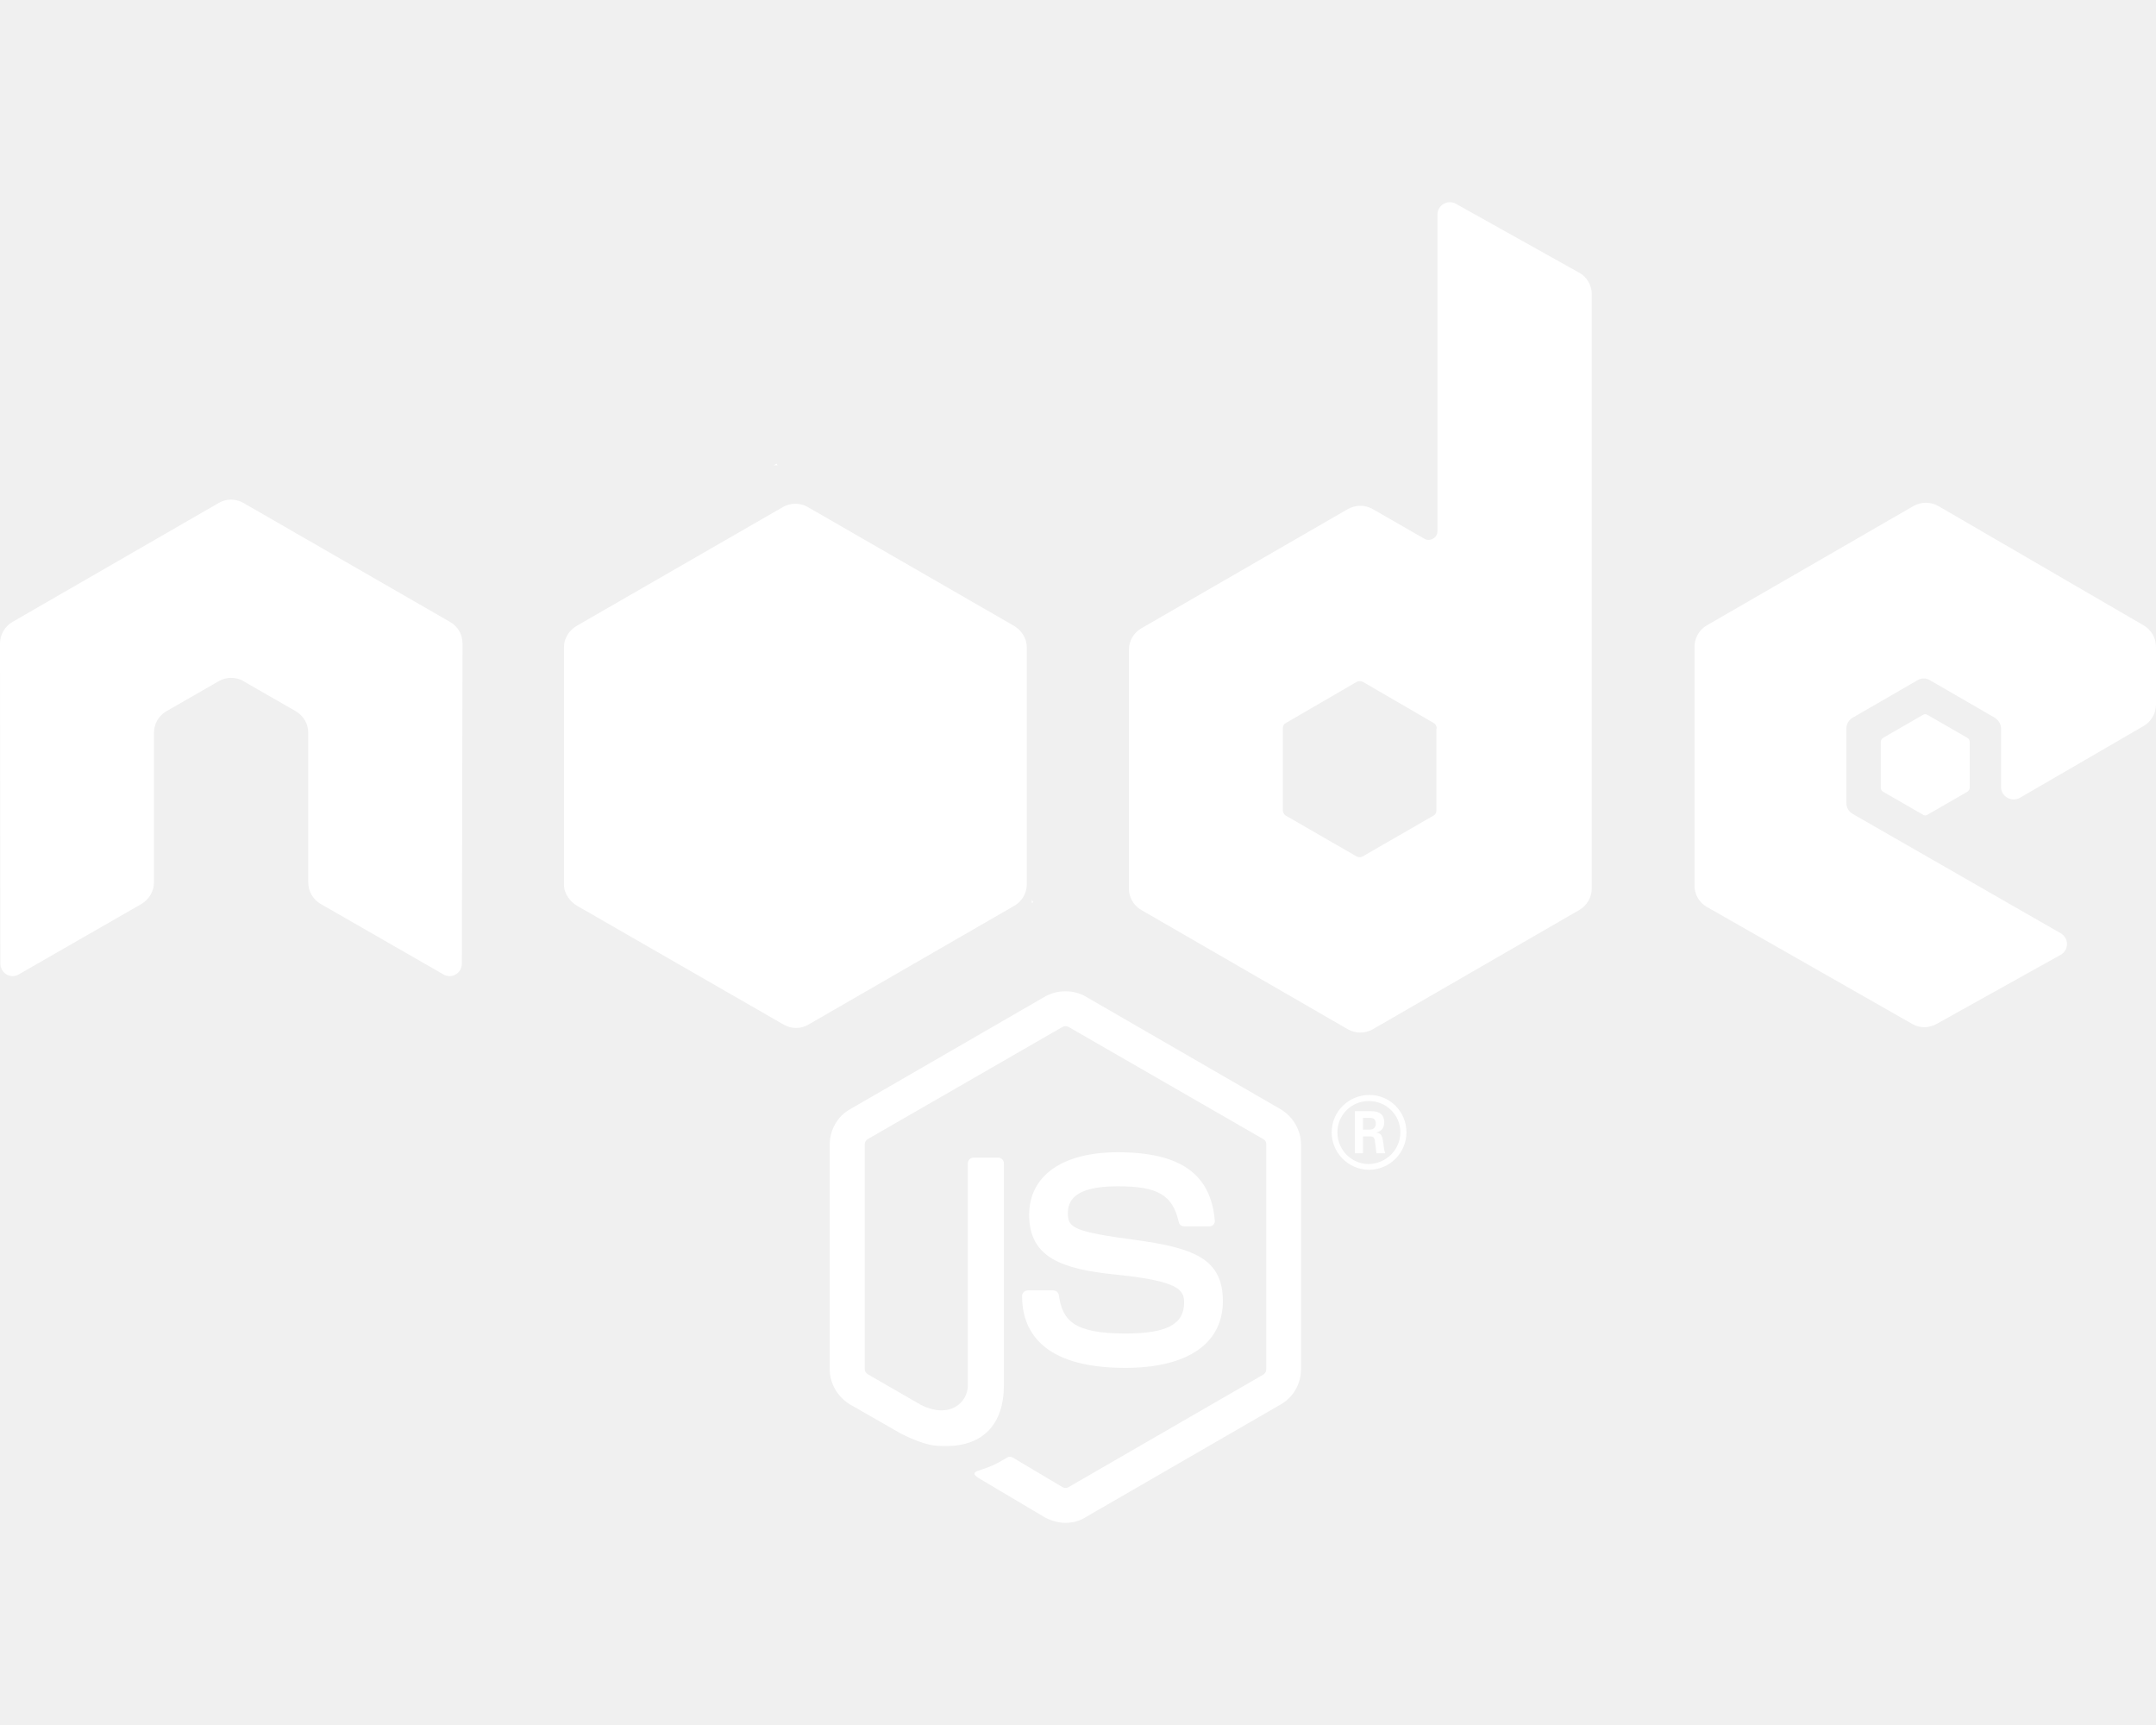
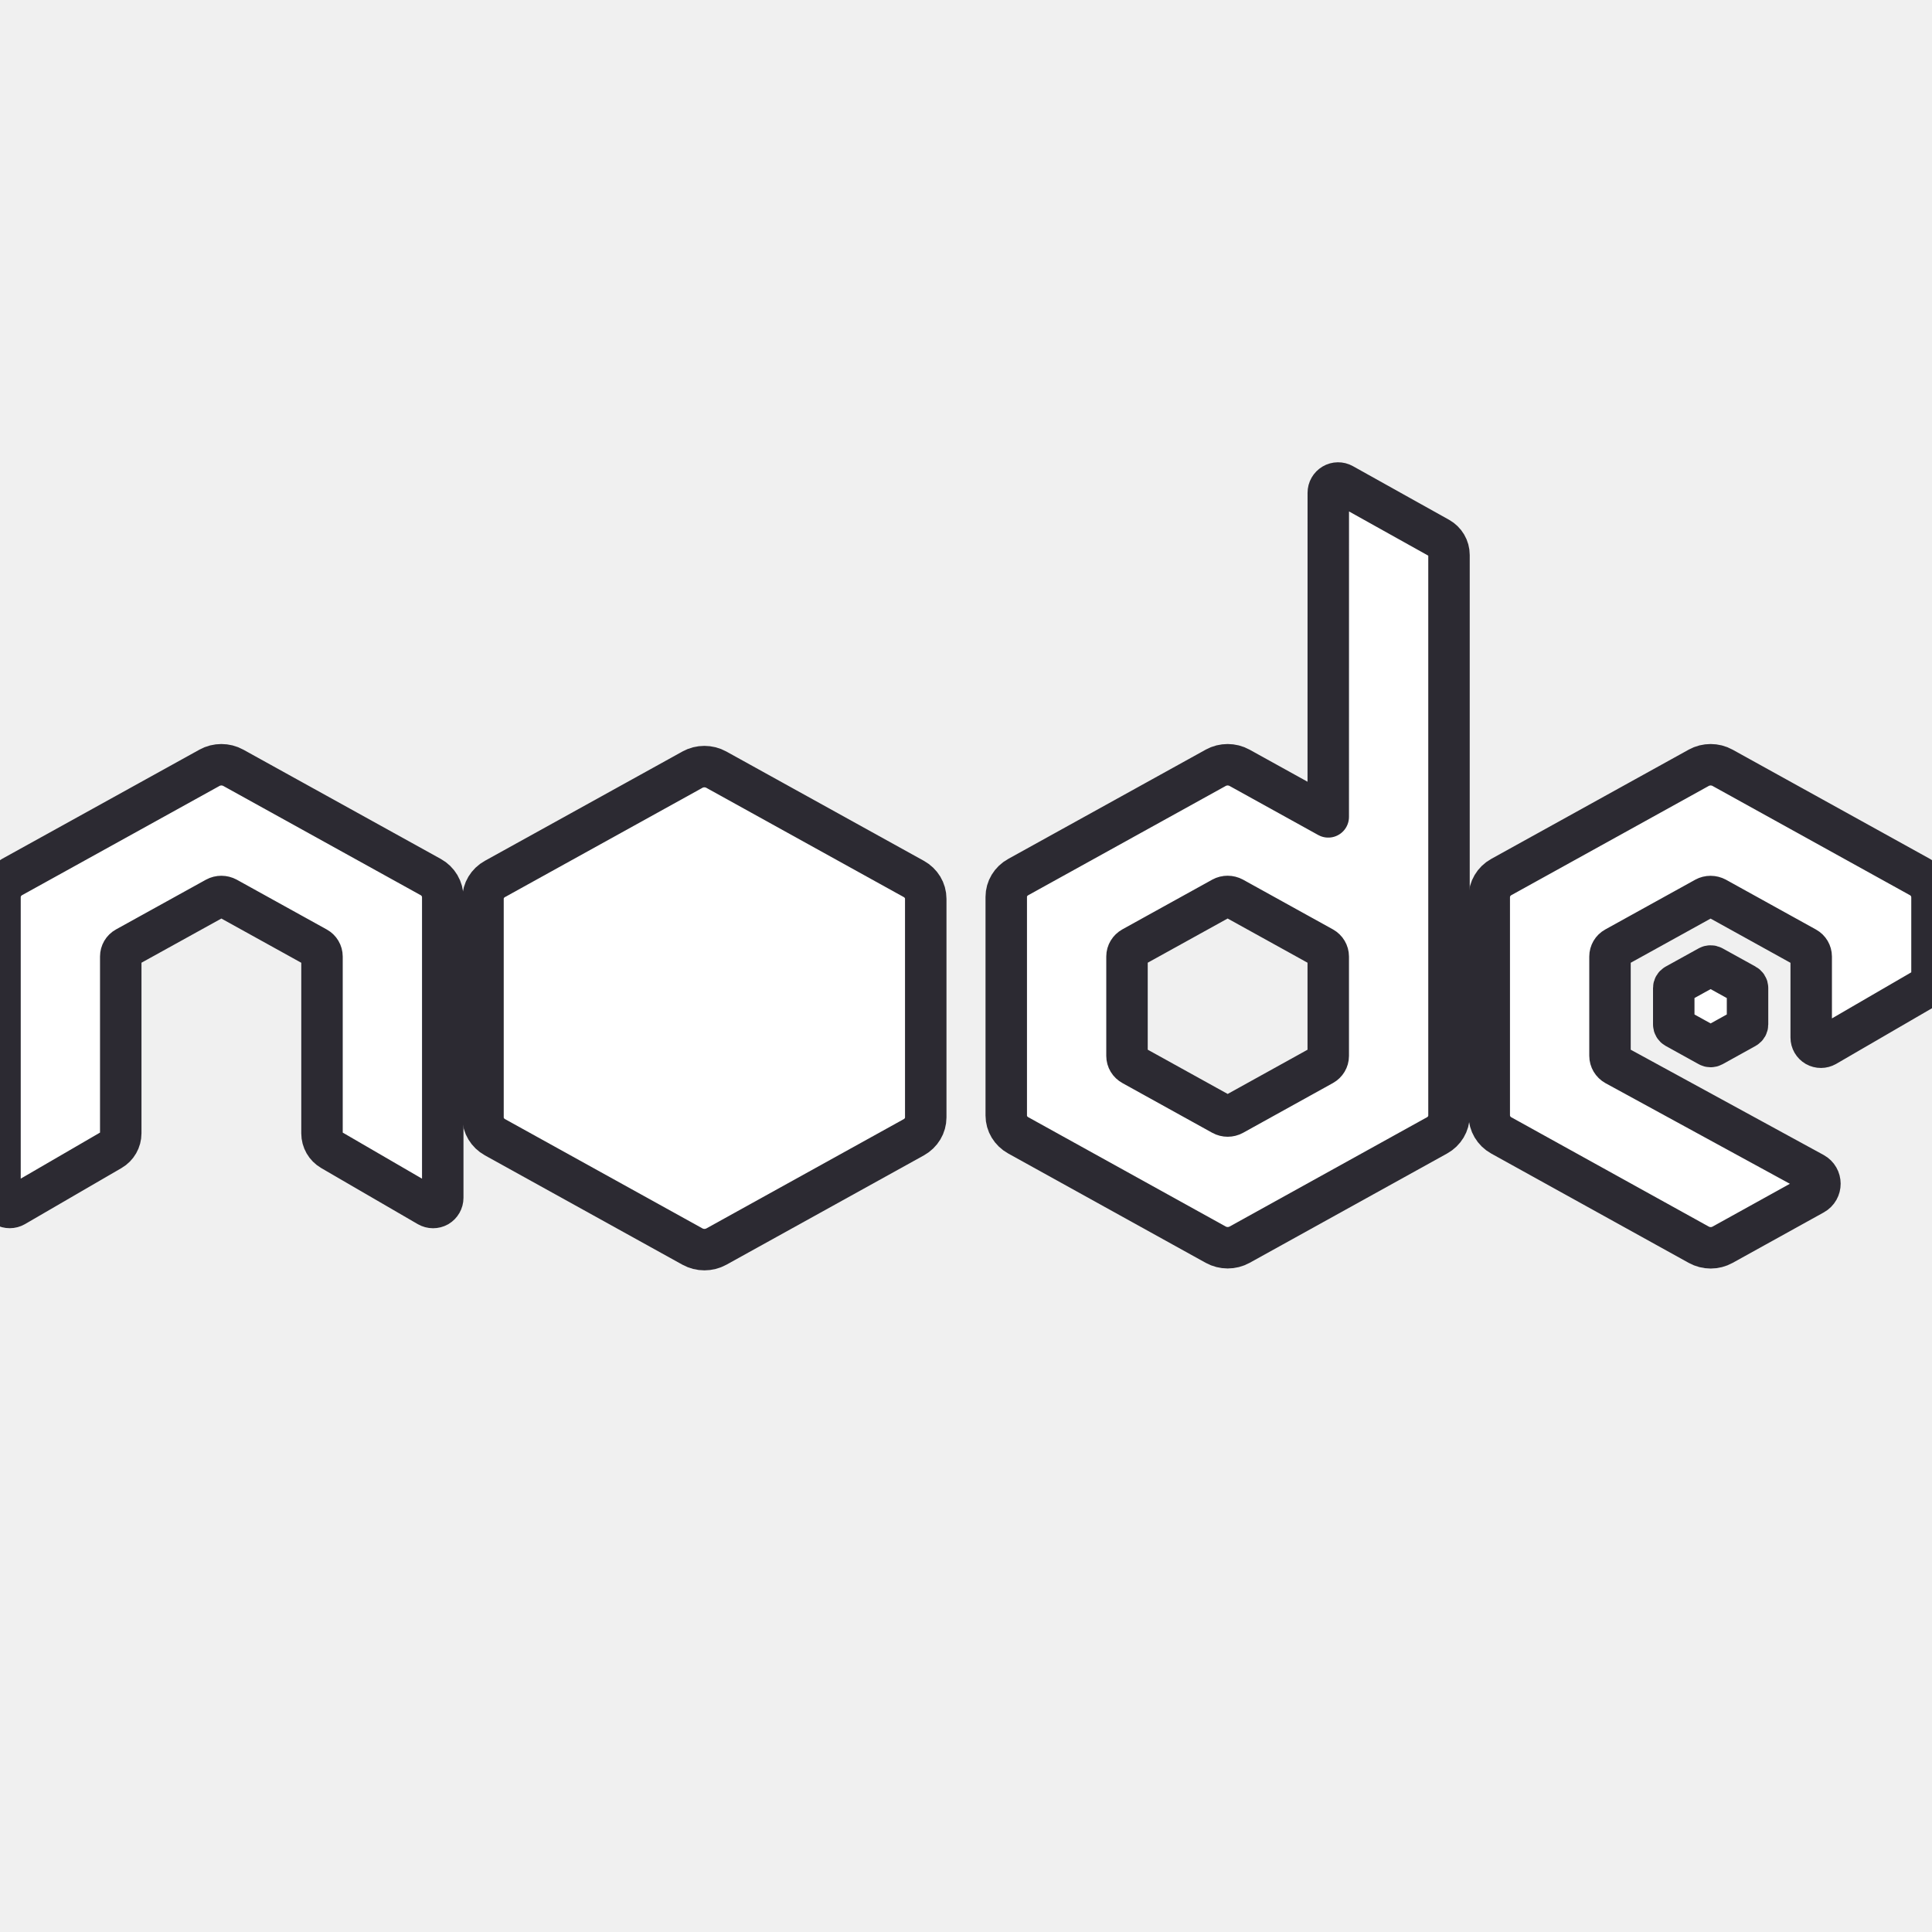
- <svg xmlns="http://www.w3.org/2000/svg" viewBox="0 0 640 512">
-   <path fill="#ffffff" d="M316.3 452c-2.1 0-4.2-.6-6.1-1.6L291 439c-2.9-1.6-1.5-2.2-.5-2.5 3.8-1.3 4.6-1.6 8.7-4 .4-.2 1-.1 1.4.1l14.8 8.8c.5.3 1.3.3 1.8 0L375 408c.5-.3.9-.9.9-1.6v-66.7c0-.7-.3-1.3-.9-1.6l-57.8-33.3c-.5-.3-1.2-.3-1.8 0l-57.8 33.3c-.6.3-.9 1-.9 1.6v66.7c0 .6.4 1.2.9 1.5l15.8 9.1c8.6 4.3 13.9-.8 13.9-5.8v-65.9c0-.9.7-1.7 1.7-1.7h7.3c.9 0 1.7.7 1.7 1.7v65.9c0 11.5-6.2 18-17.1 18-3.3 0-6 0-13.3-3.6l-15.2-8.7c-3.7-2.2-6.1-6.2-6.1-10.5v-66.7c0-4.3 2.3-8.4 6.1-10.5l57.8-33.4c3.7-2.1 8.5-2.1 12.1 0l57.8 33.4c3.7 2.2 6.1 6.2 6.1 10.5v66.7c0 4.3-2.3 8.4-6.1 10.5l-57.8 33.4c-1.7 1.1-3.8 1.7-6 1.7zm46.7-65.8c0-12.5-8.4-15.8-26.2-18.2-18-2.4-19.8-3.6-19.8-7.8 0-3.5 1.5-8.1 14.8-8.1 11.9 0 16.3 2.6 18.1 10.6.2.8.8 1.3 1.6 1.3h7.5c.5 0 .9-.2 1.2-.5.3-.4.5-.8.4-1.3-1.2-13.8-10.3-20.2-28.8-20.2-16.5 0-26.3 7-26.3 18.6 0 12.7 9.8 16.1 25.6 17.7 18.9 1.9 20.4 4.6 20.4 8.3 0 6.5-5.2 9.2-17.4 9.2-15.3 0-18.7-3.8-19.8-11.4-.1-.8-.8-1.4-1.7-1.4h-7.5c-.9 0-1.7.7-1.7 1.7 0 9.7 5.3 21.3 30.6 21.3 18.5 0 29-7.2 29-19.8zm54.5-50.1c0 6.1-5 11.1-11.1 11.1s-11.1-5-11.1-11.1c0-6.3 5.2-11.1 11.1-11.1 6-.1 11.1 4.8 11.1 11.1zm-1.8 0c0-5.2-4.2-9.3-9.4-9.3-5.1 0-9.3 4.1-9.3 9.3 0 5.2 4.2 9.4 9.3 9.4 5.2-.1 9.4-4.3 9.4-9.4zm-4.5 6.2h-2.6c-.1-.6-.5-3.8-.5-3.9-.2-.7-.4-1.1-1.3-1.1h-2.2v5h-2.4v-12.5h4.3c1.5 0 4.4 0 4.4 3.3 0 2.3-1.5 2.8-2.4 3.1 1.7.1 1.8 1.2 2.1 2.8.1 1 .3 2.7.6 3.3zm-2.8-8.8c0-1.7-1.2-1.7-1.8-1.7h-2v3.5h1.9c1.6 0 1.9-1.1 1.9-1.8zM137.3 191c0-2.7-1.4-5.1-3.7-6.4l-61.3-35.3c-1-.6-2.2-.9-3.4-1h-.6c-1.2 0-2.3.4-3.4 1L3.7 184.6C1.4 185.9 0 188.4 0 191l.1 95c0 1.3.7 2.5 1.8 3.2 1.1.7 2.5.7 3.7 0L42 268.3c2.3-1.4 3.7-3.8 3.7-6.4v-44.4c0-2.6 1.4-5.1 3.7-6.4l15.5-8.9c1.2-.7 2.4-1 3.7-1 1.3 0 2.6.3 3.7 1l15.5 8.9c2.3 1.3 3.7 3.8 3.7 6.4v44.4c0 2.6 1.4 5.1 3.7 6.4l36.4 20.9c1.1.7 2.6.7 3.7 0 1.1-.6 1.8-1.9 1.8-3.2l.2-95zM472.5 87.3v176.4c0 2.6-1.4 5.1-3.7 6.4l-61.3 35.4c-2.3 1.3-5.1 1.3-7.4 0l-61.3-35.4c-2.3-1.3-3.7-3.8-3.7-6.4v-70.8c0-2.6 1.4-5.1 3.7-6.4l61.3-35.4c2.3-1.3 5.1-1.3 7.4 0l15.3 8.8c1.7 1 3.9-.3 3.9-2.2v-94c0-2.8 3-4.6 5.5-3.2l36.5 20.4c2.3 1.2 3.8 3.7 3.8 6.4zm-46 128.9c0-.7-.4-1.3-.9-1.6l-21-12.2c-.6-.3-1.3-.3-1.9 0l-21 12.2c-.6.3-.9.9-.9 1.6v24.3c0 .7.4 1.3.9 1.6l21 12.1c.6.3 1.3.3 1.8 0l21-12.1c.6-.3.9-.9.9-1.6v-24.3zm209.8-.7c2.3-1.3 3.7-3.8 3.7-6.4V192c0-2.6-1.4-5.1-3.7-6.4l-60.9-35.4c-2.3-1.3-5.1-1.3-7.4 0l-61.3 35.4c-2.3 1.3-3.7 3.8-3.7 6.4v70.8c0 2.7 1.4 5.1 3.7 6.4l60.9 34.7c2.2 1.3 5 1.3 7.3 0l36.8-20.5c2.5-1.4 2.5-5 0-6.4L550 241.6c-1.2-.7-1.9-1.9-1.9-3.2v-22.2c0-1.3.7-2.5 1.9-3.2l19.2-11.1c1.1-.7 2.6-.7 3.7 0l19.2 11.1c1.1.7 1.9 1.9 1.9 3.2v17.4c0 2.8 3.1 4.6 5.6 3.2l36.7-21.3zM559 219c-.4.3-.7.7-.7 1.2v13.6c0 .5.3 1 .7 1.2l11.8 6.8c.4.3 1 .3 1.4 0L584 235c.4-.3.7-.7.7-1.2v-13.6c0-.5-.3-1-.7-1.2l-11.8-6.8c-.4-.3-1-.3-1.4 0L559 219zm-254.2 43.5v-70.4c0-2.6-1.6-5.1-3.9-6.4l-61.1-35.2c-2.1-1.2-5-1.4-7.4 0l-61.1 35.2c-2.3 1.3-3.9 3.7-3.9 6.4v70.4c0 2.8 1.9 5.2 4 6.4l61.2 35.2c2.4 1.4 5.2 1.3 7.4 0l61-35.2c1.8-1 3.1-2.7 3.6-4.7.1-.5.2-1.1.2-1.7zm-74.3-124.9l-.8.5h1.1l-.3-.5zm76.2 130.2l-.4-.7v.9l.4-.2z" />
+ <svg xmlns="http://www.w3.org/2000/svg" viewBox="0,0,256,256" width="48px" height="48px" fill-rule="nonzero" stroke="#2C2A32" stroke-width="1.03" stroke-linecap="round" stroke-linejoin="round">
+   <g fill="#ffffff" fill-rule="nonzero" font-family="none" font-weight="none" font-size="none" text-anchor="none" style="mix-blend-mode: normal">
+     <g transform="scale(5.33333,5.33333)">
+       <path d="M17.204,19.122l-4.907,2.715c-0.184,0.101 -0.297,0.289 -0.297,0.492v5.433c0,0.203 0.113,0.39 0.297,0.492l4.908,2.717c0.183,0.101 0.41,0.101 0.593,0l4.907,-2.717c0.182,-0.102 0.295,-0.289 0.295,-0.492v-5.433c0,-0.203 -0.113,-0.39 -0.297,-0.492l-4.906,-2.715c-0.092,-0.051 -0.195,-0.076 -0.297,-0.076c-0.103,0 -0.205,0.025 -0.297,0.076M42.451,24.013l-0.818,0.452c-0.031,0.017 -0.049,0.048 -0.049,0.082v0.906c0,0.034 0.019,0.065 0.049,0.082l0.818,0.453c0.031,0.017 0.068,0.017 0.099,0l0.818,-0.453c0.03,-0.017 0.049,-0.048 0.049,-0.082v-0.906c0,-0.034 -0.019,-0.065 -0.05,-0.082l-0.818,-0.452c-0.015,-0.009 -0.032,-0.013 -0.049,-0.013c-0.017,0 -0.034,0.004 -0.049,0.013" />
+       <path d="M35.751,13.364l-2.389,-1.333c-0.075,-0.042 -0.167,-0.041 -0.241,0.003c-0.074,0.044 -0.12,0.123 -0.12,0.209l-0.001,8.052l-2.203,-1.219c-0.092,-0.051 -0.195,-0.076 -0.297,-0.076c-0.102,0 -0.205,0.025 -0.297,0.076h0.001l-4.907,2.715c-0.184,0.101 -0.297,0.289 -0.297,0.491v5.433c0,0.203 0.113,0.39 0.297,0.492l4.908,2.717c0.183,0.101 0.41,0.101 0.593,0l4.907,-2.717c0.182,-0.101 0.295,-0.289 0.295,-0.492v-13.927c0,-0.176 -0.096,-0.338 -0.249,-0.424zM32.866,26.458l-2.23,1.235c-0.083,0.046 -0.186,0.046 -0.269,0l-2.231,-1.235c-0.085,-0.046 -0.136,-0.132 -0.136,-0.224v-2.47c0,-0.092 0.051,-0.177 0.135,-0.224l2.231,-1.234h-0.001c0.042,-0.023 0.088,-0.034 0.135,-0.034c0.047,0 0.093,0.012 0.135,0.034l2.23,1.234c0.084,0.047 0.135,0.133 0.135,0.225v2.47c0,0.091 -0.051,0.177 -0.134,0.223z" />
+       <path d="M47.703,21.791l-4.906,-2.715c-0.092,-0.051 -0.195,-0.076 -0.297,-0.076c-0.102,0 -0.205,0.025 -0.297,0.076h0.001l-4.907,2.715c-0.183,0.101 -0.297,0.293 -0.297,0.503v5.411c0,0.209 0.114,0.402 0.297,0.503l4.908,2.717c0.184,0.102 0.409,0.102 0.593,0l2.263,-1.253c0.207,-0.115 0.206,-0.412 -0.002,-0.526l-4.924,-2.687c-0.083,-0.047 -0.135,-0.134 -0.135,-0.228v-2.466c0,-0.092 0.05,-0.177 0.13,-0.221l2.235,-1.236h-0.001c0.042,-0.023 0.088,-0.034 0.135,-0.034c0.047,0 0.093,0.012 0.135,0.034l2.235,1.237c0.08,0.044 0.13,0.129 0.13,0.221v2.012c0,0.086 0.046,0.166 0.121,0.209c0.075,0.042 0.167,0.042 0.242,-0.001l2.398,-1.393c0.148,-0.086 0.24,-0.245 0.24,-0.417v-1.88c0,-0.211 -0.114,-0.404 -0.297,-0.505zM10.703,21.791l-4.906,-2.715c-0.092,-0.051 -0.195,-0.076 -0.297,-0.076c-0.102,0 -0.205,0.025 -0.297,0.076h0.001l-4.907,2.715c-0.183,0.101 -0.297,0.293 -0.297,0.503v7.465c0,0.086 0.046,0.166 0.121,0.209c0.075,0.042 0.167,0.042 0.242,-0.001l2.398,-1.393c0.148,-0.086 0.239,-0.245 0.239,-0.417v-4.393c0,-0.092 0.05,-0.177 0.13,-0.221l2.235,-1.236v0c0.042,-0.023 0.088,-0.034 0.135,-0.034c0.047,0 0.093,0.012 0.135,0.034l2.235,1.237c0.08,0.044 0.13,0.129 0.13,0.221v4.393c0,0.172 0.091,0.331 0.24,0.417l2.398,1.393c0.075,0.043 0.167,0.043 0.242,0.001c0.074,-0.044 0.12,-0.124 0.12,-0.21v-7.464c0,-0.21 -0.114,-0.403 -0.297,-0.504z" />
+     </g>
+   </g>
</svg>
